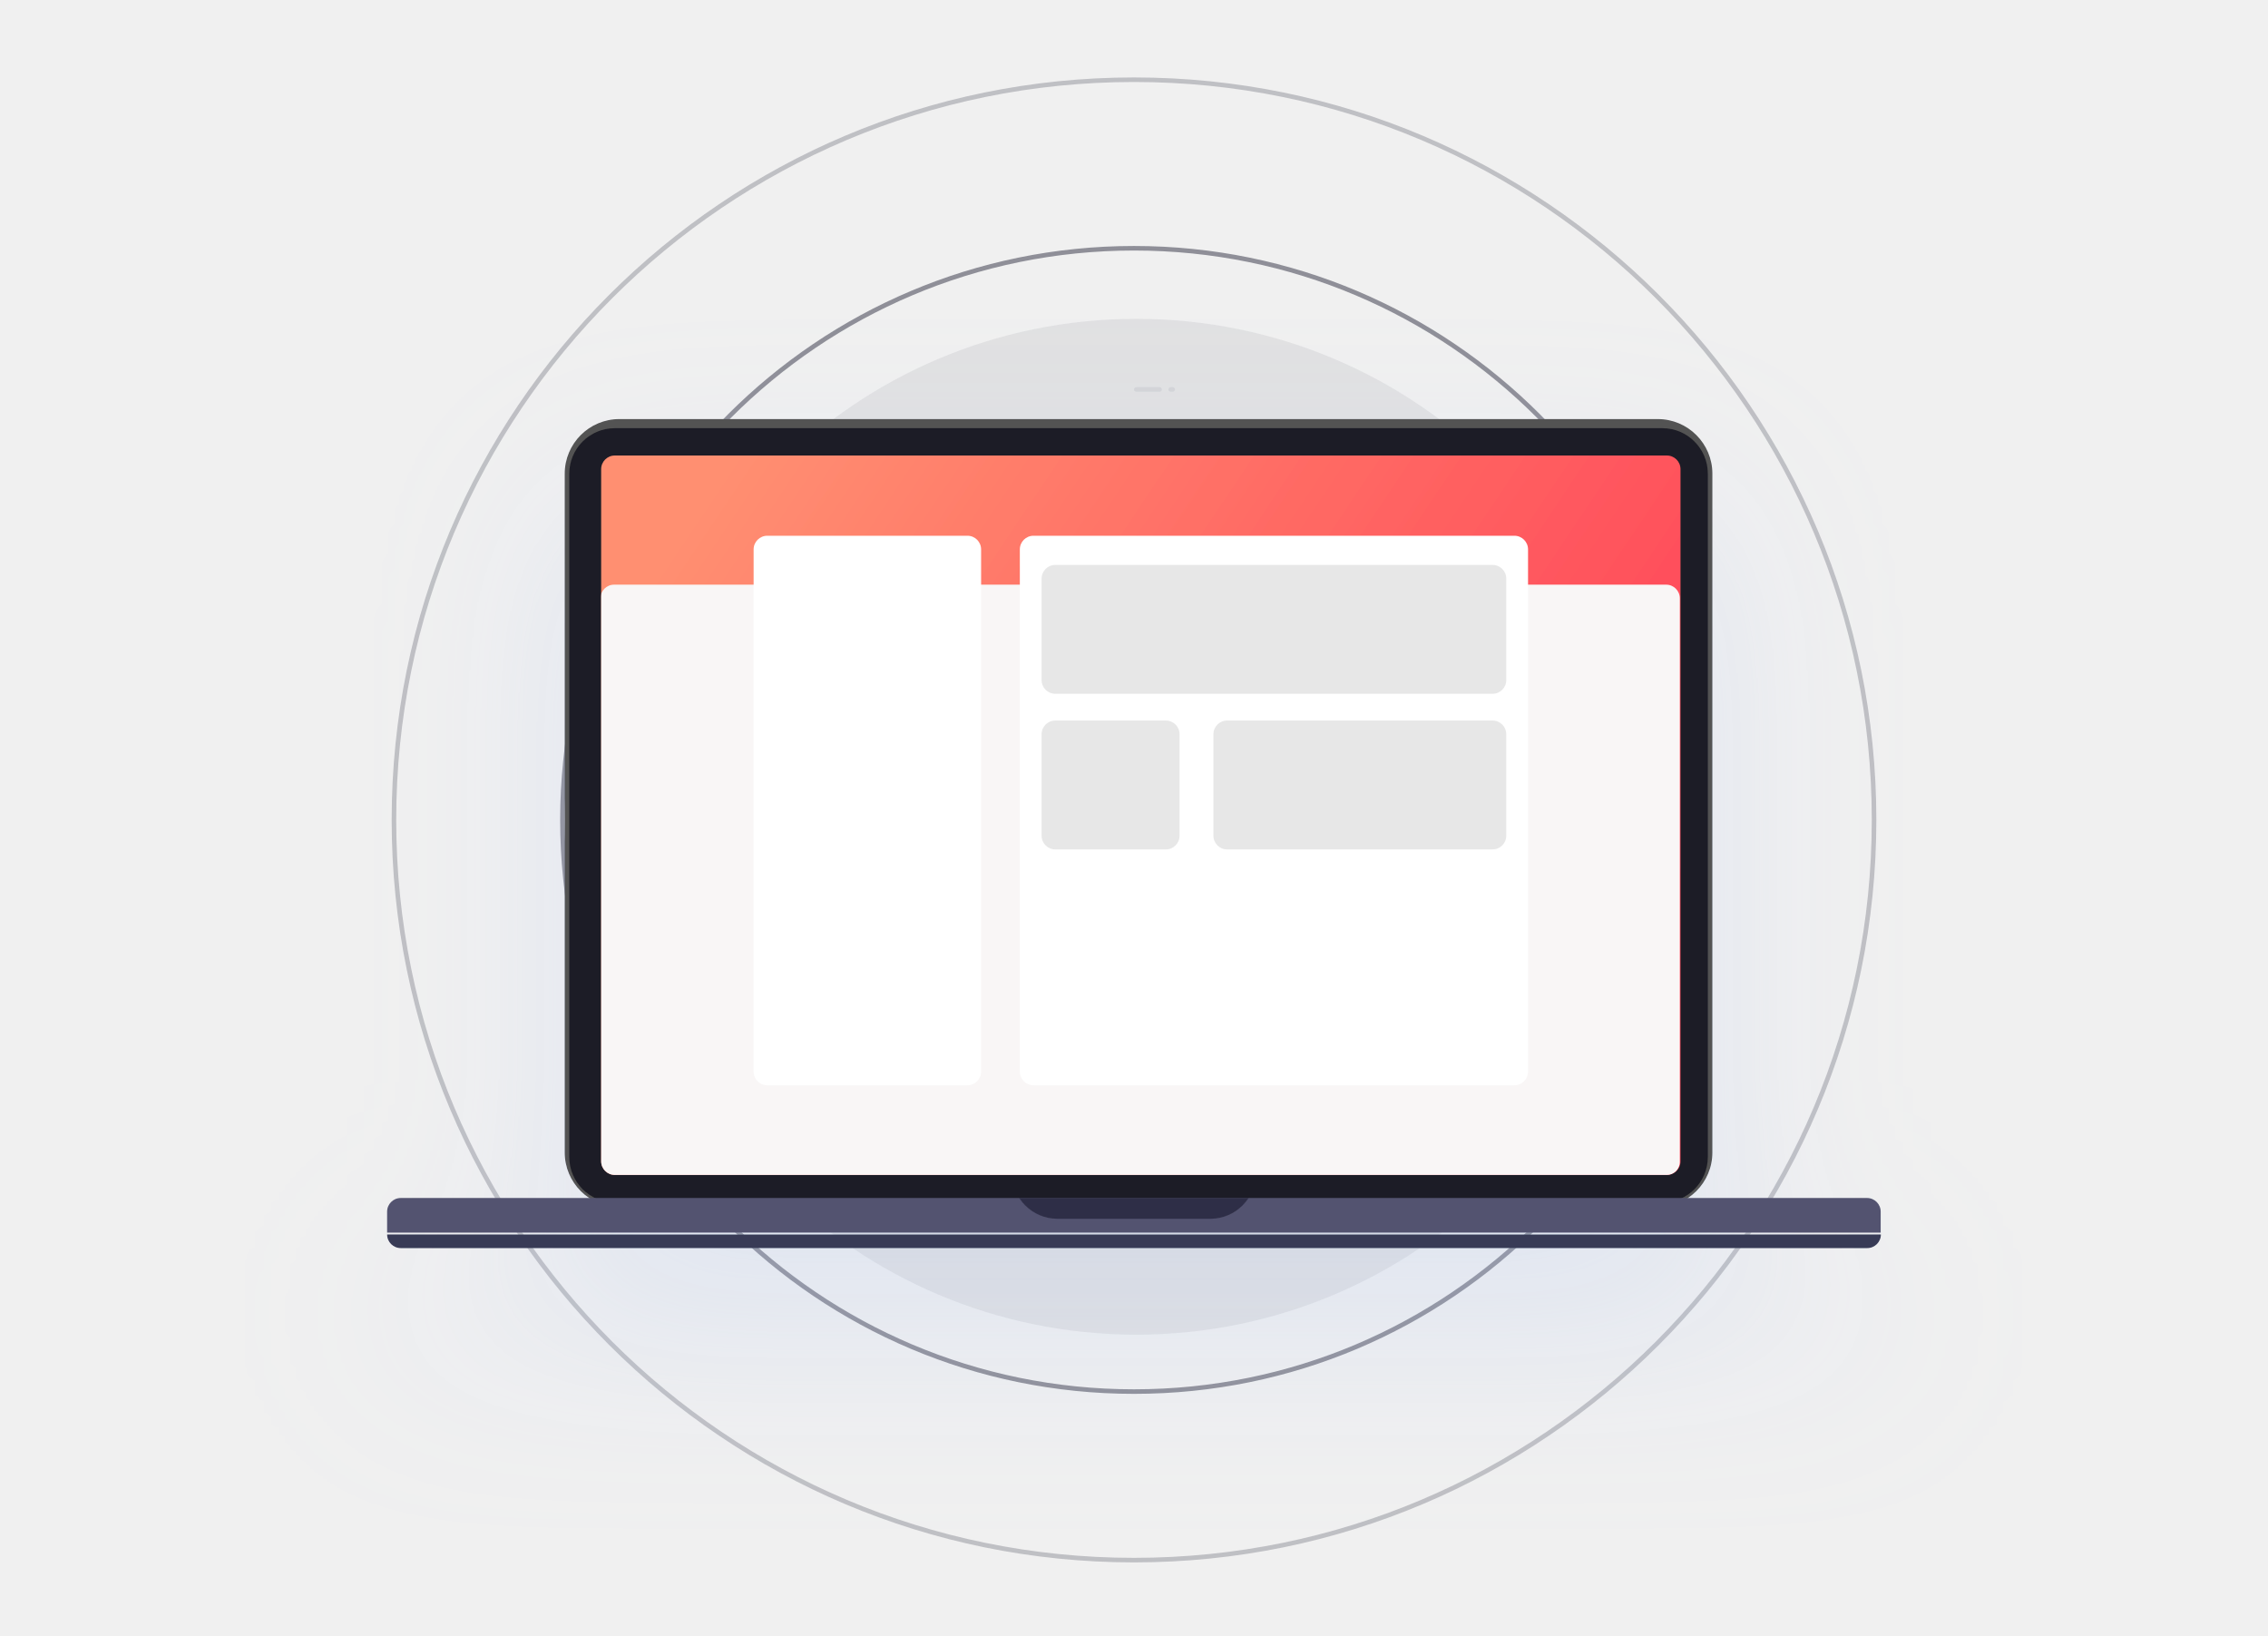
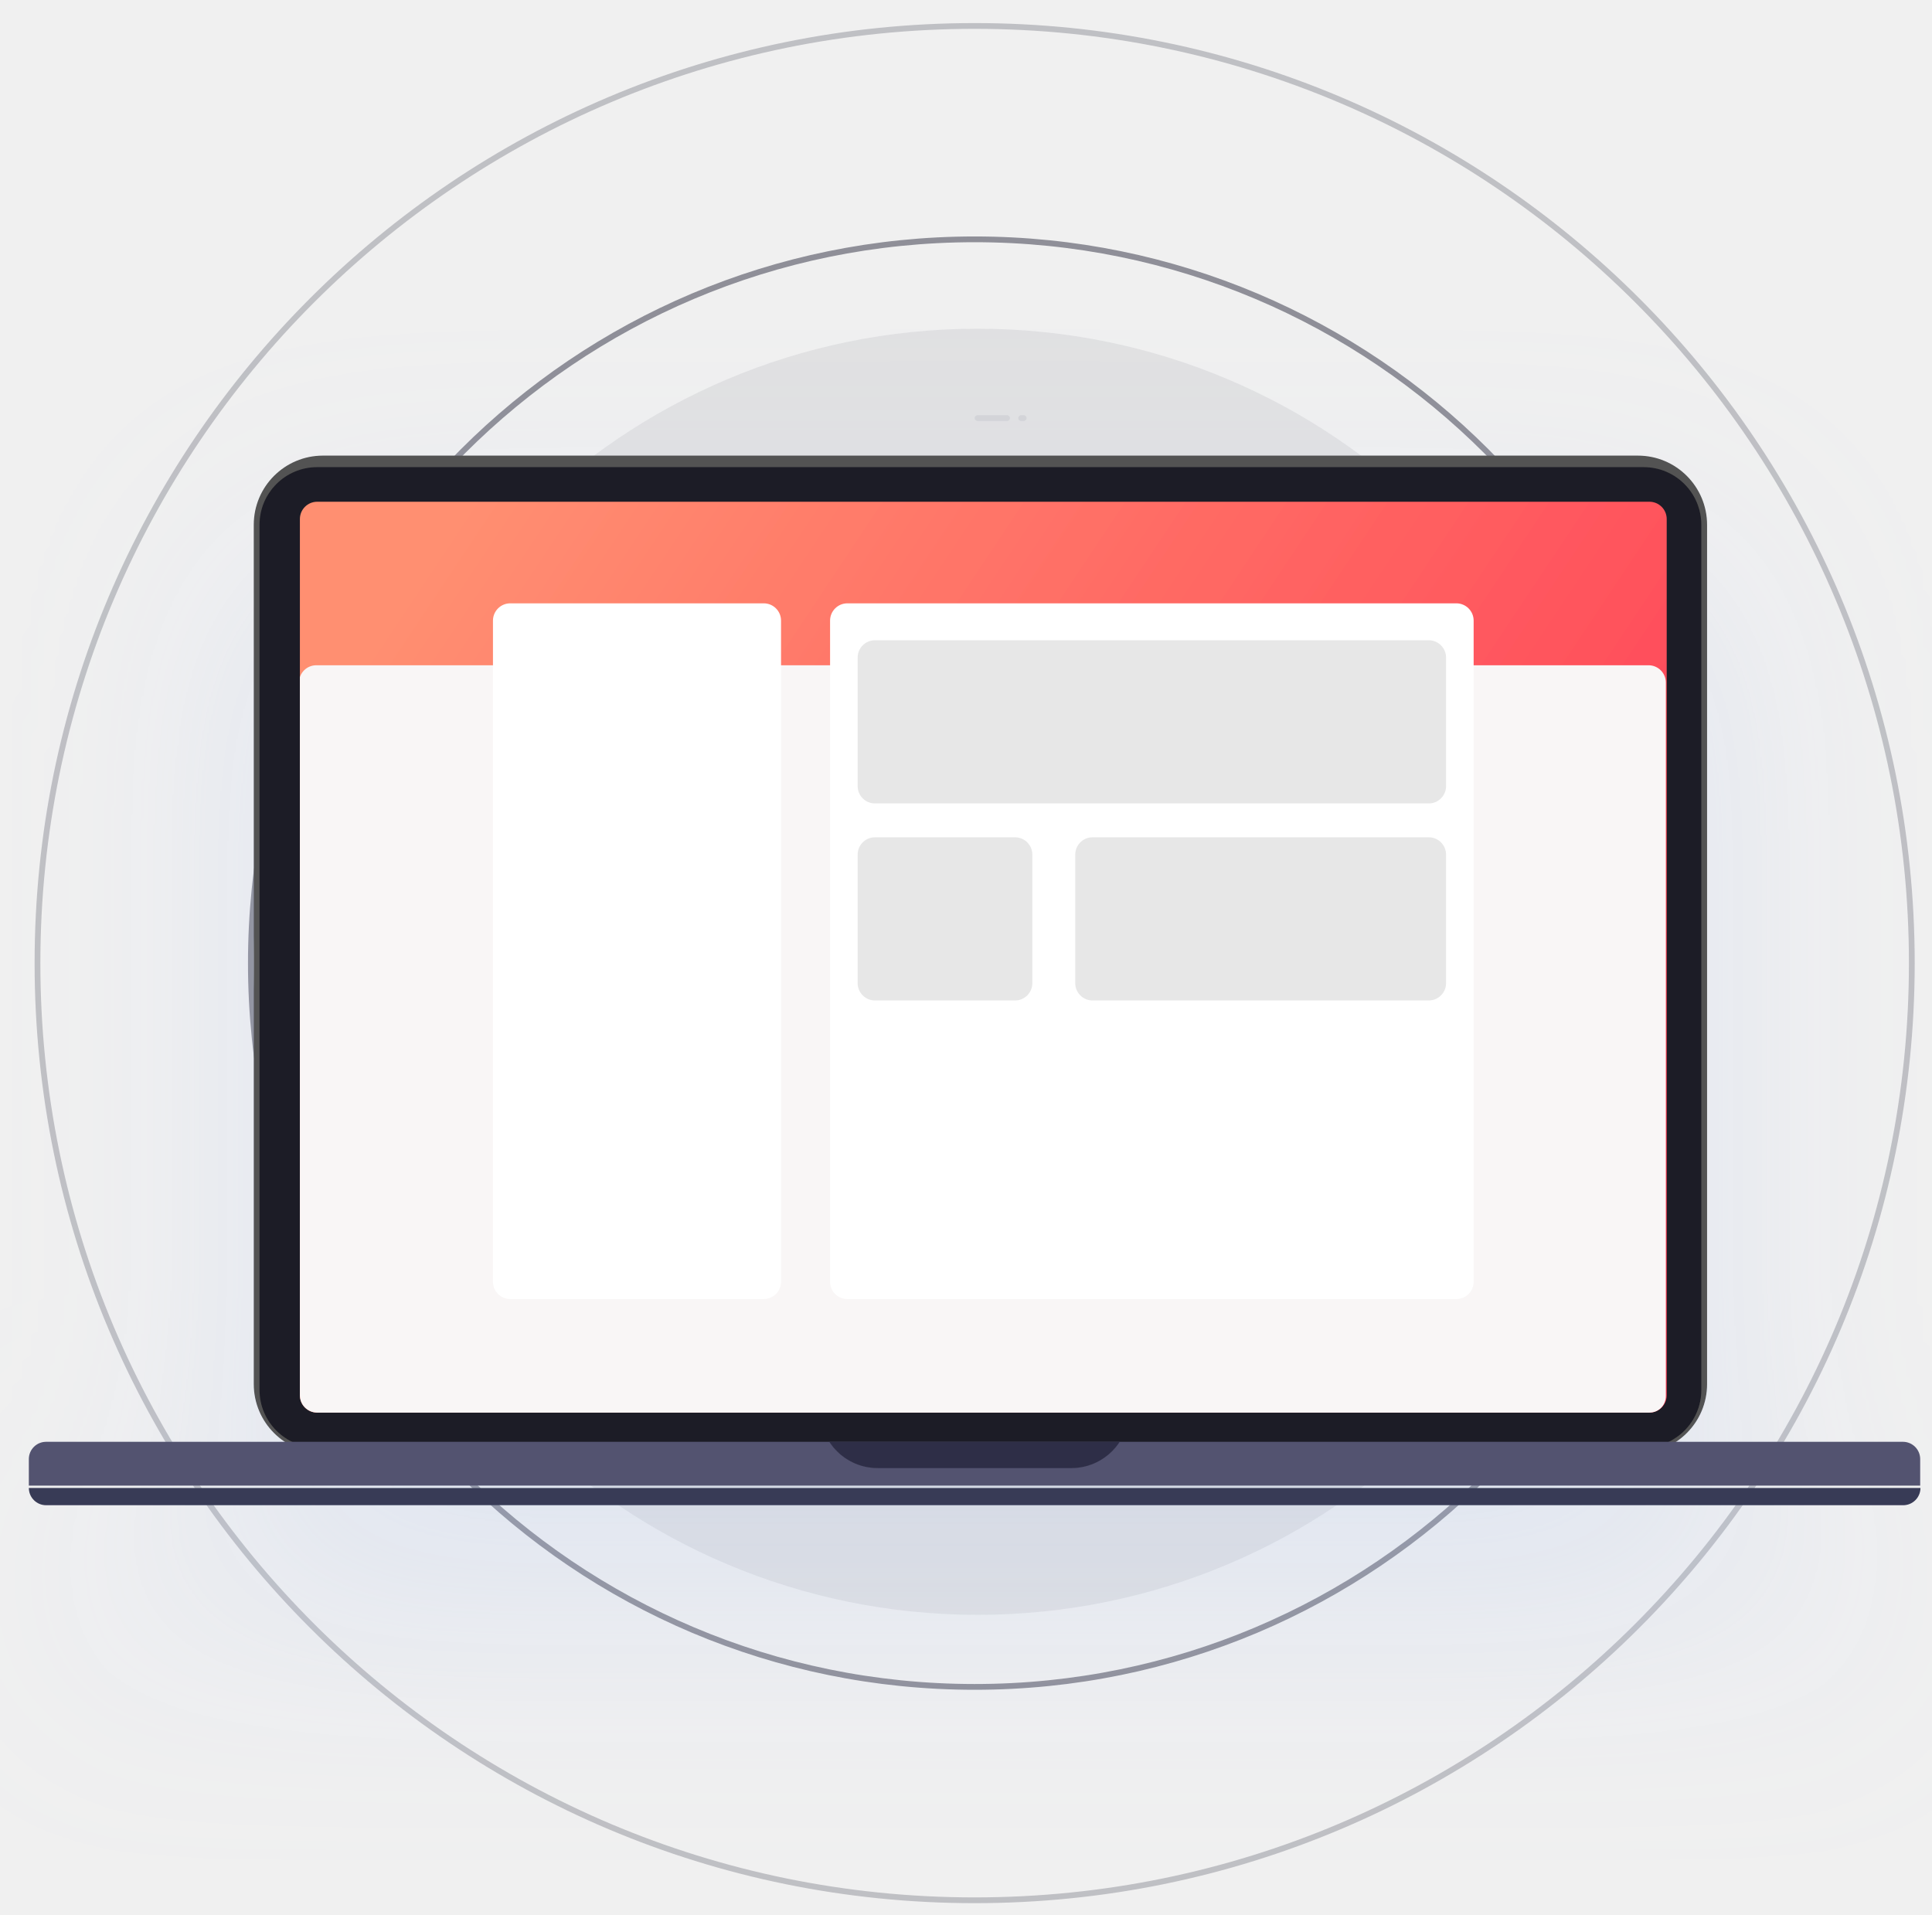
- <svg xmlns="http://www.w3.org/2000/svg" xmlns:xlink="http://www.w3.org/1999/xlink" width="498" height="359">
-   <defs>
-     <linearGradient x1="0%" y1="27.795%" x2="100%" y2="72.205%" id="c">
-       <stop stop-color="#FF8F71" offset="0%" />
-       <stop stop-color="#FF3E55" offset="100%" />
+ <svg xmlns="http://www.w3.org/2000/svg" xmlns:xlink="http://www.w3.org/1999/xlink" width="335" height="332" version="1.1" id="svg80">
+   <defs id="defs22">
+     <linearGradient x1="0" y1="53.776" x2="193.473" y2="139.697" id="c" gradientTransform="scale(1.224978,0.8163415)" gradientUnits="userSpaceOnUse">
+       <stop stop-color="#FF8F71" offset="0%" id="stop2" />
+       <stop stop-color="#FF3E55" offset="100%" id="stop4" />
    </linearGradient>
-     <filter x="-35.1%" y="-60.8%" width="170.1%" height="221.7%" filterUnits="objectBoundingBox" id="a">
-       <feOffset dy="20" in="SourceAlpha" result="shadowOffsetOuter1" />
-       <feGaussianBlur stdDeviation="20" in="shadowOffsetOuter1" result="shadowBlurOuter1" />
-       <feColorMatrix values="0 0 0 0 0.422 0 0 0 0 0.554 0 0 0 0 0.894 0 0 0 0.243 0" in="shadowBlurOuter1" result="shadowMatrixOuter1" />
-       <feMerge>
-         <feMergeNode in="shadowMatrixOuter1" />
-         <feMergeNode in="SourceGraphic" />
+     <filter x="-0.351" y="-0.608" width="1.701" height="2.217" filterUnits="objectBoundingBox" id="a">
+       <feOffset dy="20" in="SourceAlpha" result="shadowOffsetOuter1" id="feOffset7" />
+       <feGaussianBlur stdDeviation="20" in="shadowOffsetOuter1" result="shadowBlurOuter1" id="feGaussianBlur9" />
+       <feColorMatrix values="0 0 0 0 0.422 0 0 0 0 0.554 0 0 0 0 0.894 0 0 0 0.243 0" in="shadowBlurOuter1" result="shadowMatrixOuter1" id="feColorMatrix11" />
+       <feMerge id="feMerge17">
+         <feMergeNode in="shadowMatrixOuter1" id="feMergeNode13" />
+         <feMergeNode in="SourceGraphic" id="feMergeNode15" />
      </feMerge>
    </filter>
    <rect id="b" x="0" y="0" width="237" height="157.94" rx="3" />
-     <path d="M3 0h321.953a3 3 0 013 3v4.602H0V3a3 3 0 013-3z" id="e" />
+     <path d="m 3,0 h 321.953 a 3,3 0 0 1 3,3 V 7.602 H 0 V 3 A 3,3 0 0 1 3,0 Z" id="e" />
  </defs>
-   <g fill="none" fill-rule="evenodd">
-     <g transform="translate(86 17)">
-       <rect fill="#2D2E40" opacity=".08" transform="matrix(1 0 0 -1 0 329)" x="52" y="53" width="223" height="223" rx="111.5" />
-       <rect stroke="#2D2E40" opacity=".5" transform="matrix(1 0 0 -1 0 326)" x="37.5" y="37.5" width="251" height="251" rx="125.5" />
-       <rect stroke="#2D2E40" opacity=".25" transform="matrix(1 0 0 -1 0 326)" x=".5" y=".5" width="325" height="325" rx="162.5" />
+   <g id="g78" transform="translate(-80,-13)" style="fill:none;fill-rule:evenodd">
+     <g transform="translate(86,17)" id="g30">
+       <rect transform="matrix(1,0,0,-1,0,329)" x="52" y="53" width="223" height="223" rx="111.5" id="rect24" style="opacity:0.08;fill:#2d2e40" />
+       <rect transform="matrix(1,0,0,-1,0,326)" x="37.5" y="37.5" width="251" height="251" rx="125.5" id="rect26" style="opacity:0.5;stroke:#2d2e40" />
+       <rect transform="matrix(1,0,0,-1,0,326)" x="0.5" y="0.5" width="325" height="325" rx="162.5" id="rect28" style="opacity:0.25;stroke:#2d2e40" />
    </g>
-     <g filter="url(#a)" transform="translate(85 85)">
-       <rect fill="#535353" fill-rule="nonzero" x="39" y="7" width="252" height="173" rx="12" />
-       <rect fill="#1D1D25" fill-rule="nonzero" x="40" y="9" width="250" height="170" rx="10" />
-       <g transform="translate(47 15)">
+     <g transform="translate(85,85)" id="g76" style="filter:url(#a)">
+       <rect x="39" y="7" width="252" height="173" rx="12" id="rect32" style="fill:#535353;fill-rule:nonzero" />
+       <rect x="40" y="9" width="250" height="170" rx="10" id="rect34" style="fill:#1d1d25;fill-rule:nonzero" />
+       <g transform="translate(47,15)" id="g57">
        <mask id="d" fill="#fff">
-           <use xlink:href="#b" />
+           <use xlink:href="#b" id="use36" x="0" y="0" width="100%" height="100%" />
        </mask>
-         <use fill="url(#c)" fill-rule="nonzero" xlink:href="#b" />
-         <rect fill="#F9F6F6" fill-rule="nonzero" mask="url(#d)" x="-.152" y="28.352" width="237" height="129.709" rx="3" />
-         <g mask="url(#d)" fill-rule="nonzero">
-           <g transform="translate(33.478 17.615)">
-             <rect fill="#FFF" width="49.951" height="120.635" rx="3" />
-             <rect fill="#FFF" x="58.453" width="111.592" height="120.635" rx="3" />
-             <rect fill="#E7E7E7" x="63.235" y="6.405" width="102.027" height="28.291" rx="3" />
-             <rect fill="#E7E7E7" x="63.235" y="40.568" width="30.289" height="28.291" rx="3" />
-             <rect fill="#E7E7E7" x="100.964" y="40.568" width="64.298" height="28.291" rx="3" />
+         <use xlink:href="#b" id="use39" style="fill:url(#c);fill-rule:nonzero" x="0" y="0" width="100%" height="100%" />
+         <rect mask="url(#d)" x="-0.152" y="28.352" width="237" height="129.709" rx="3" id="rect41" style="fill:#f9f6f6;fill-rule:nonzero" />
+         <g mask="url(#d)" id="g55" style="fill-rule:nonzero">
+           <g transform="translate(33.478,17.615)" id="g53">
+             <rect width="49.951" height="120.635" rx="3" id="rect43" x="0" y="0" style="fill:#ffffff" />
+             <rect x="58.453" width="111.592" height="120.635" rx="3" id="rect45" y="0" style="fill:#ffffff" />
+             <rect x="63.235" y="6.405" width="102.027" height="28.291" rx="3" id="rect47" style="fill:#e7e7e7" />
+             <rect x="63.235" y="40.568" width="30.289" height="28.291" rx="3" id="rect49" style="fill:#e7e7e7" />
+             <rect x="100.964" y="40.568" width="64.298" height="28.291" rx="3" id="rect51" style="fill:#e7e7e7" />
          </g>
        </g>
      </g>
-       <g transform="translate(164)" fill="#4A5166" fill-rule="nonzero" opacity=".098">
-         <rect width="6.12" height="1" rx=".5" />
-         <rect x="7.56" width="1.44" height="1" rx=".5" />
+       <g transform="translate(164)" id="g63" style="opacity:0.098;fill:#4a5166;fill-rule:nonzero">
+         <rect width="6.12" height="1" rx="0.5" id="rect59" x="0" y="0" />
+         <rect x="7.56" width="1.44" height="1" rx="0.5" id="rect61" y="0" />
      </g>
-       <g transform="translate(0 178)">
+       <g transform="translate(0,178)" id="g72">
        <mask id="f" fill="#fff">
-           <use xlink:href="#e" />
+           <use xlink:href="#e" id="use65" x="0" y="0" width="100%" height="100%" />
        </mask>
-         <use fill="#52526F" fill-rule="nonzero" xlink:href="#e" />
-         <rect fill="#2F2F47" fill-rule="nonzero" mask="url(#f)" x="137.193" y="-18.626" width="53.567" height="23.187" rx="10" />
+         <use xlink:href="#e" id="use68" style="fill:#52526f;fill-rule:nonzero" x="0" y="0" width="100%" height="100%" />
+         <rect mask="url(#f)" x="137.193" y="-18.626" width="53.567" height="23.187" rx="10" id="rect70" style="fill:#2f2f47;fill-rule:nonzero" />
      </g>
-       <path d="M0 186h328a3 3 0 01-3 3H3a3 3 0 01-3-3z" fill="#393A56" fill-rule="nonzero" />
+       <path d="m 0,186 h 328 a 3,3 0 0 1 -3,3 H 3 a 3,3 0 0 1 -3,-3 z" id="path74" style="fill:#393a56;fill-rule:nonzero" />
    </g>
  </g>
</svg>
